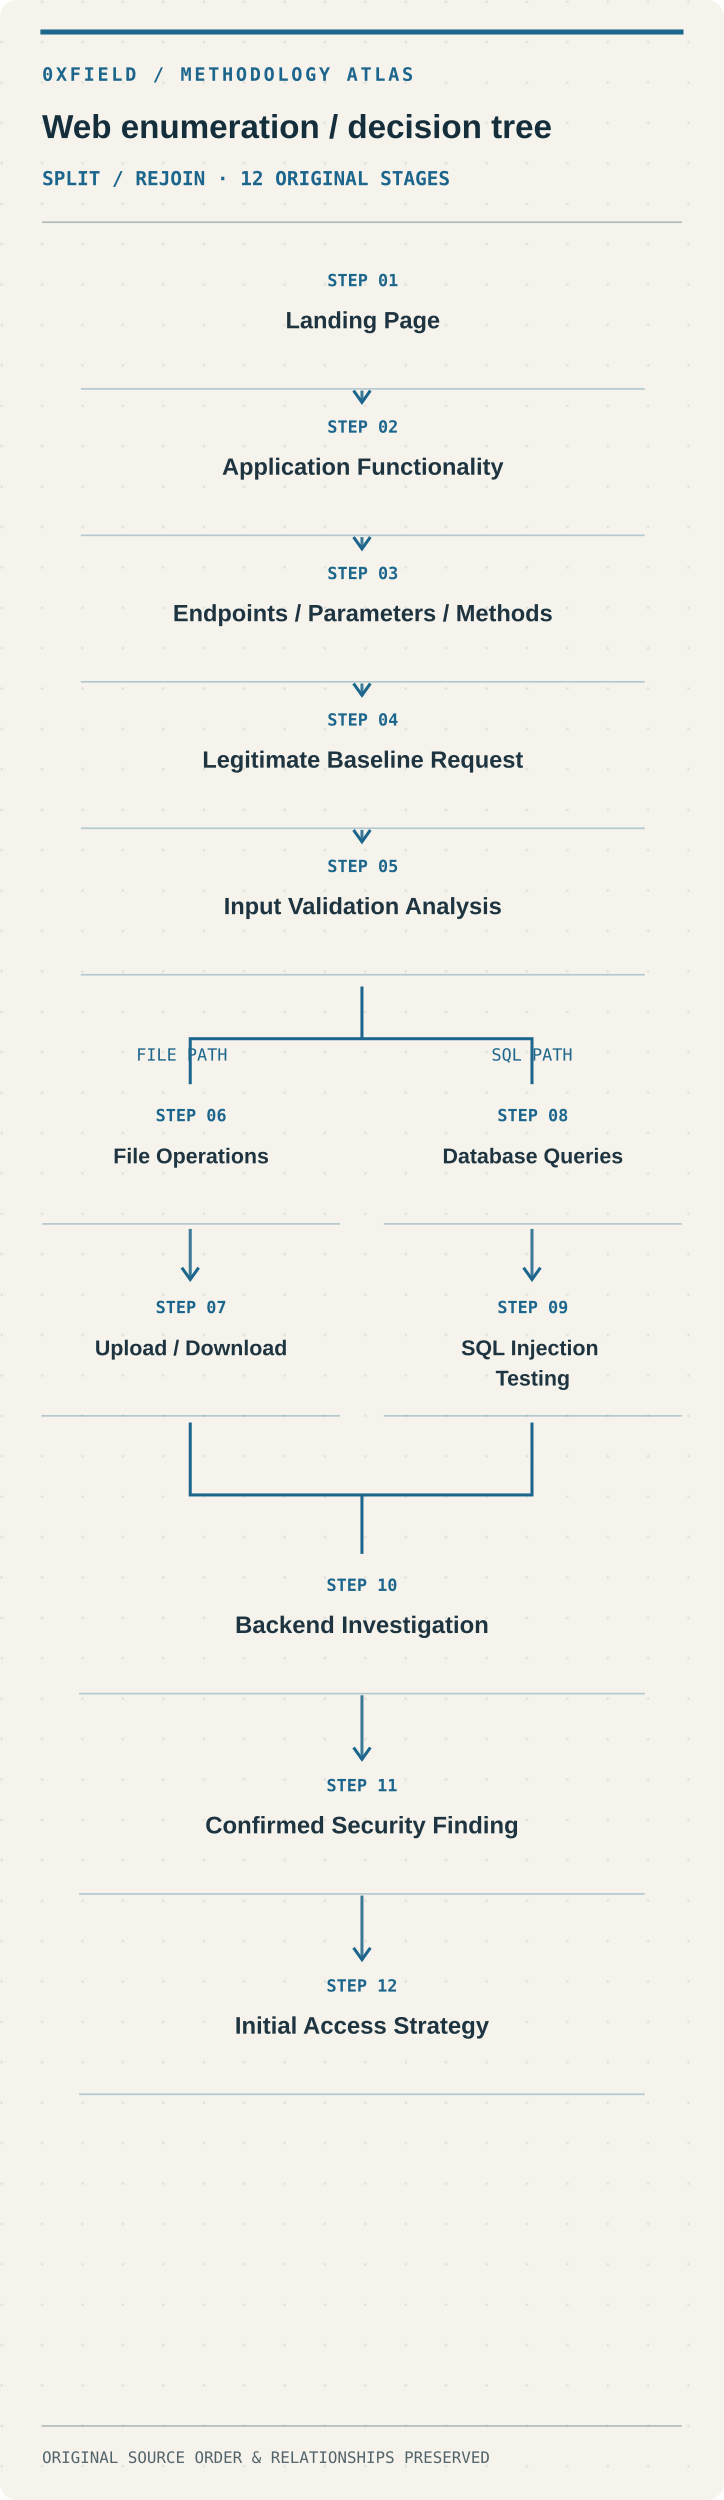
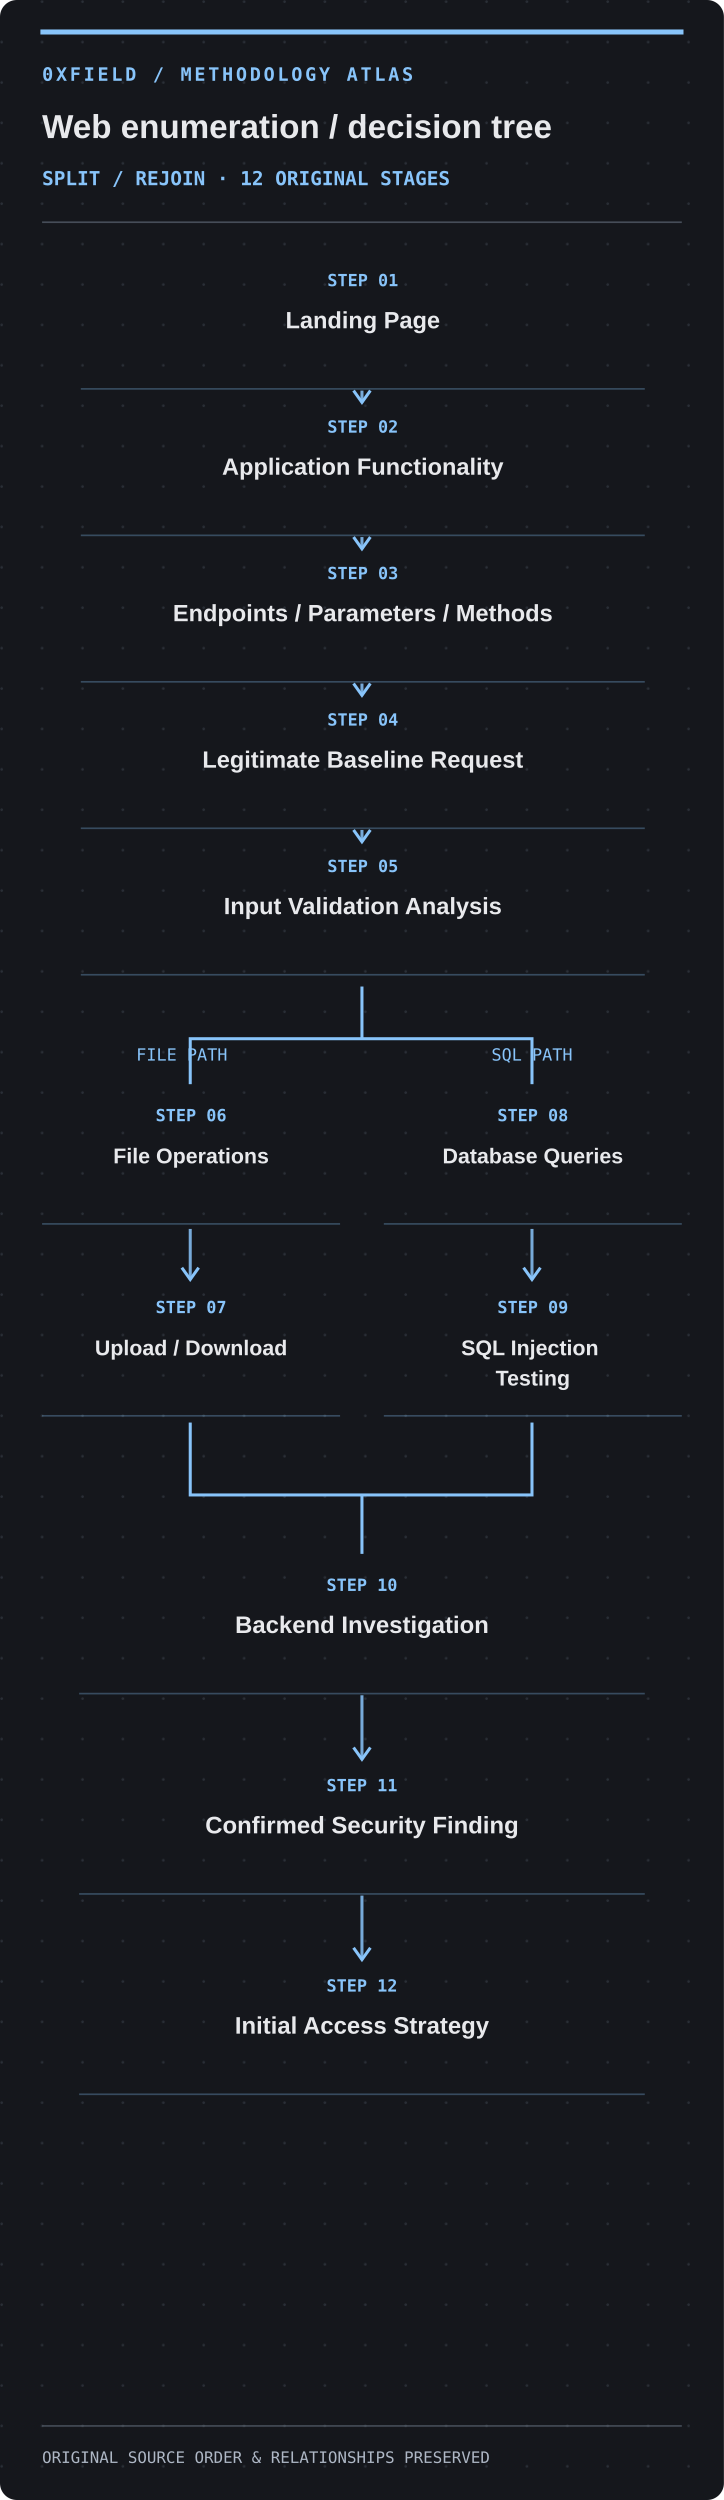
<svg xmlns="http://www.w3.org/2000/svg" width="430" height="1485" viewBox="0 0 430 1485" data-layout="decision" role="img" aria-labelledby="atlas-title atlas-desc">
  <defs>
    <pattern id="atlas-dot" width="24" height="24" patternUnits="userSpaceOnUse">
-       <circle cx="1" cy="1" r=".8" fill="#8d9693" opacity=".19" />
+       <circle cx="1" cy="1" r=".8" fill="#8091a3" opacity=".19" />
    </pattern>
  </defs>
-   <rect width="430" height="1485" rx="10" fill="#f5f3eb" />
+   <rect width="430" height="1485" rx="10" fill="#15171c" />
  <rect width="430" height="1485" rx="10" fill="url(#atlas-dot)" />
-   <path d="M24 19H406" stroke="#1c658c" stroke-width="3" />
-   <text x="25" y="48" font-family="Consolas,monospace" fill="#1c658c" font-size="11" letter-spacing="1.6" font-weight="700">0XFIELD  /  METHODOLOGY ATLAS</text>
-   <text x="25" y="82" font-family="Arial,Helvetica,sans-serif" font-weight="800" font-size="19.7" fill="#142e3c">Web enumeration / decision tree</text>
-   <text x="25" y="110" font-family="Consolas,monospace" font-size="11.5" font-weight="700" fill="#1c658c">SPLIT / REJOIN  ·  12 ORIGINAL STAGES</text>
-   <path d="M25 132H405" stroke="#91a0a0" stroke-width="1" opacity=".68" />
+   <path d="M24 19H406" stroke="#88c4fa" stroke-width="3" />
+   <text x="25" y="48" font-family="Consolas,monospace" fill="#88c4fa" font-size="11" letter-spacing="1.6" font-weight="700">0XFIELD  /  METHODOLOGY ATLAS</text>
+   <text x="25" y="82" font-family="Arial,Helvetica,sans-serif" font-weight="800" font-size="19.7" fill="#e8e9ec">Web enumeration / decision tree</text>
+   <text x="25" y="110" font-family="Consolas,monospace" font-size="11.5" font-weight="700" fill="#88c4fa">SPLIT / REJOIN  ·  12 ORIGINAL STAGES</text>
+   <path d="M25 132H405" stroke="#5c6674" stroke-width="1" opacity=".68" />
  <g id="stage-01" aria-label="Landing Page">
-     <text x="215.5" y="170" font-family="Consolas,monospace" font-size="10" font-weight="700" text-anchor="middle" fill="#1c658c">STEP 01</text>
-     <text x="215.5" y="195" font-family="Arial,Helvetica,sans-serif" font-size="14" font-weight="600" text-anchor="middle" fill="#1e3440">
+     <text x="215.5" y="170" font-family="Consolas,monospace" font-size="10" font-weight="700" text-anchor="middle" fill="#88c4fa">STEP 01</text>
+     <text x="215.5" y="195" font-family="Arial,Helvetica,sans-serif" font-size="14" font-weight="600" text-anchor="middle" fill="#e8e9ec">
      <tspan x="215.5" dy="0">Landing Page</tspan>
    </text>
-     <path d="M48 231H383" stroke="#1c658c" stroke-width="1" stroke-opacity=".3" />
+     <path d="M48 231H383" stroke="#88c4fa" stroke-width="1" stroke-opacity=".3" />
  </g>
-   <path d="M215 232V239" stroke="#1c658c" stroke-width="1.8" stroke-linejoin="round" fill="none" opacity=".85" />
-   <path d="M210 232L215 239L220 232" stroke="#1c658c" stroke-width="1.8" fill="none" />
+   <path d="M215 232V239" stroke="#88c4fa" stroke-width="1.8" stroke-linejoin="round" fill="none" opacity=".85" />
+   <path d="M210 232L215 239L220 232" stroke="#88c4fa" stroke-width="1.8" fill="none" />
  <g id="stage-02" aria-label="Application Functionality">
-     <text x="215.5" y="257" font-family="Consolas,monospace" font-size="10" font-weight="700" text-anchor="middle" fill="#1c658c">STEP 02</text>
-     <text x="215.5" y="282" font-family="Arial,Helvetica,sans-serif" font-size="14" font-weight="600" text-anchor="middle" fill="#1e3440">
+     <text x="215.5" y="257" font-family="Consolas,monospace" font-size="10" font-weight="700" text-anchor="middle" fill="#88c4fa">STEP 02</text>
+     <text x="215.5" y="282" font-family="Arial,Helvetica,sans-serif" font-size="14" font-weight="600" text-anchor="middle" fill="#e8e9ec">
      <tspan x="215.5" dy="0">Application Functionality</tspan>
    </text>
-     <path d="M48 318H383" stroke="#1c658c" stroke-width="1" stroke-opacity=".3" />
+     <path d="M48 318H383" stroke="#88c4fa" stroke-width="1" stroke-opacity=".3" />
  </g>
-   <path d="M215 319V326" stroke="#1c658c" stroke-width="1.8" stroke-linejoin="round" fill="none" opacity=".85" />
-   <path d="M210 319L215 326L220 319" stroke="#1c658c" stroke-width="1.8" fill="none" />
+   <path d="M215 319V326" stroke="#88c4fa" stroke-width="1.8" stroke-linejoin="round" fill="none" opacity=".85" />
+   <path d="M210 319L215 326L220 319" stroke="#88c4fa" stroke-width="1.8" fill="none" />
  <g id="stage-03" aria-label="Endpoints / Parameters / Methods">
-     <text x="215.5" y="344" font-family="Consolas,monospace" font-size="10" font-weight="700" text-anchor="middle" fill="#1c658c">STEP 03</text>
-     <text x="215.5" y="369" font-family="Arial,Helvetica,sans-serif" font-size="14" font-weight="600" text-anchor="middle" fill="#1e3440">
+     <text x="215.5" y="344" font-family="Consolas,monospace" font-size="10" font-weight="700" text-anchor="middle" fill="#88c4fa">STEP 03</text>
+     <text x="215.5" y="369" font-family="Arial,Helvetica,sans-serif" font-size="14" font-weight="600" text-anchor="middle" fill="#e8e9ec">
      <tspan x="215.5" dy="0">Endpoints / Parameters / Methods</tspan>
    </text>
-     <path d="M48 405H383" stroke="#1c658c" stroke-width="1" stroke-opacity=".3" />
+     <path d="M48 405H383" stroke="#88c4fa" stroke-width="1" stroke-opacity=".3" />
  </g>
-   <path d="M215 406V413" stroke="#1c658c" stroke-width="1.8" stroke-linejoin="round" fill="none" opacity=".85" />
-   <path d="M210 406L215 413L220 406" stroke="#1c658c" stroke-width="1.8" fill="none" />
+   <path d="M215 406V413" stroke="#88c4fa" stroke-width="1.8" stroke-linejoin="round" fill="none" opacity=".85" />
+   <path d="M210 406L215 413L220 406" stroke="#88c4fa" stroke-width="1.8" fill="none" />
  <g id="stage-04" aria-label="Legitimate Baseline Request">
-     <text x="215.5" y="431" font-family="Consolas,monospace" font-size="10" font-weight="700" text-anchor="middle" fill="#1c658c">STEP 04</text>
-     <text x="215.5" y="456" font-family="Arial,Helvetica,sans-serif" font-size="14" font-weight="600" text-anchor="middle" fill="#1e3440">
+     <text x="215.5" y="431" font-family="Consolas,monospace" font-size="10" font-weight="700" text-anchor="middle" fill="#88c4fa">STEP 04</text>
+     <text x="215.5" y="456" font-family="Arial,Helvetica,sans-serif" font-size="14" font-weight="600" text-anchor="middle" fill="#e8e9ec">
      <tspan x="215.5" dy="0">Legitimate Baseline Request</tspan>
    </text>
-     <path d="M48 492H383" stroke="#1c658c" stroke-width="1" stroke-opacity=".3" />
+     <path d="M48 492H383" stroke="#88c4fa" stroke-width="1" stroke-opacity=".3" />
  </g>
-   <path d="M215 493V500" stroke="#1c658c" stroke-width="1.8" stroke-linejoin="round" fill="none" opacity=".85" />
-   <path d="M210 493L215 500L220 493" stroke="#1c658c" stroke-width="1.8" fill="none" />
+   <path d="M215 493V500" stroke="#88c4fa" stroke-width="1.8" stroke-linejoin="round" fill="none" opacity=".85" />
+   <path d="M210 493L215 500L220 493" stroke="#88c4fa" stroke-width="1.8" fill="none" />
  <g id="stage-05" aria-label="Input Validation Analysis">
-     <text x="215.5" y="518" font-family="Consolas,monospace" font-size="10" font-weight="700" text-anchor="middle" fill="#1c658c">STEP 05</text>
-     <text x="215.5" y="543" font-family="Arial,Helvetica,sans-serif" font-size="14" font-weight="600" text-anchor="middle" fill="#1e3440">
+     <text x="215.5" y="518" font-family="Consolas,monospace" font-size="10" font-weight="700" text-anchor="middle" fill="#88c4fa">STEP 05</text>
+     <text x="215.5" y="543" font-family="Arial,Helvetica,sans-serif" font-size="14" font-weight="600" text-anchor="middle" fill="#e8e9ec">
      <tspan x="215.5" dy="0">Input Validation Analysis</tspan>
    </text>
-     <path d="M48 579H383" stroke="#1c658c" stroke-width="1" stroke-opacity=".3" />
+     <path d="M48 579H383" stroke="#88c4fa" stroke-width="1" stroke-opacity=".3" />
  </g>
-   <path id="decision-split" d="M215 586V617H113V644M215 617H316V644" stroke="#1c658c" stroke-width="1.8" fill="none" />
-   <text x="108" y="630" fill="#1c658c" font-family="Consolas,monospace" font-size="10" text-anchor="middle">FILE PATH</text>
-   <text x="316" y="630" fill="#1c658c" font-family="Consolas,monospace" font-size="10" text-anchor="middle">SQL PATH</text>
+   <path id="decision-split" d="M215 586V617H113V644M215 617H316V644" stroke="#88c4fa" stroke-width="1.8" fill="none" />
+   <text x="108" y="630" fill="#88c4fa" font-family="Consolas,monospace" font-size="10" text-anchor="middle">FILE PATH</text>
+   <text x="316" y="630" fill="#88c4fa" font-family="Consolas,monospace" font-size="10" text-anchor="middle">SQL PATH</text>
  <g id="stage-06" aria-label="File Operations">
-     <text x="113.5" y="666" font-family="Consolas,monospace" font-size="10" font-weight="700" text-anchor="middle" fill="#1c658c">STEP 06</text>
-     <text x="113.5" y="691" font-family="Arial,Helvetica,sans-serif" font-size="12.7" font-weight="600" text-anchor="middle" fill="#1e3440">
+     <text x="113.5" y="666" font-family="Consolas,monospace" font-size="10" font-weight="700" text-anchor="middle" fill="#88c4fa">STEP 06</text>
+     <text x="113.5" y="691" font-family="Arial,Helvetica,sans-serif" font-size="12.7" font-weight="600" text-anchor="middle" fill="#e8e9ec">
      <tspan x="113.5" dy="0">File Operations</tspan>
    </text>
-     <path d="M25 727H202" stroke="#1c658c" stroke-width="1" stroke-opacity=".3" />
+     <path d="M25 727H202" stroke="#88c4fa" stroke-width="1" stroke-opacity=".3" />
  </g>
  <g id="stage-07" aria-label="Upload / Download">
-     <text x="113.5" y="780" font-family="Consolas,monospace" font-size="10" font-weight="700" text-anchor="middle" fill="#1c658c">STEP 07</text>
-     <text x="113.5" y="805" font-family="Arial,Helvetica,sans-serif" font-size="12.7" font-weight="600" text-anchor="middle" fill="#1e3440">
+     <text x="113.5" y="780" font-family="Consolas,monospace" font-size="10" font-weight="700" text-anchor="middle" fill="#88c4fa">STEP 07</text>
+     <text x="113.5" y="805" font-family="Arial,Helvetica,sans-serif" font-size="12.7" font-weight="600" text-anchor="middle" fill="#e8e9ec">
      <tspan x="113.5" dy="0">Upload / Download</tspan>
    </text>
-     <path d="M25 841H202" stroke="#1c658c" stroke-width="1" stroke-opacity=".3" />
+     <path d="M25 841H202" stroke="#88c4fa" stroke-width="1" stroke-opacity=".3" />
  </g>
  <g id="stage-08" aria-label="Database Queries">
-     <text x="316.5" y="666" font-family="Consolas,monospace" font-size="10" font-weight="700" text-anchor="middle" fill="#1c658c">STEP 08</text>
-     <text x="316.5" y="691" font-family="Arial,Helvetica,sans-serif" font-size="12.7" font-weight="600" text-anchor="middle" fill="#1e3440">
+     <text x="316.5" y="666" font-family="Consolas,monospace" font-size="10" font-weight="700" text-anchor="middle" fill="#88c4fa">STEP 08</text>
+     <text x="316.5" y="691" font-family="Arial,Helvetica,sans-serif" font-size="12.7" font-weight="600" text-anchor="middle" fill="#e8e9ec">
      <tspan x="316.5" dy="0">Database Queries</tspan>
    </text>
-     <path d="M228 727H405" stroke="#1c658c" stroke-width="1" stroke-opacity=".3" />
+     <path d="M228 727H405" stroke="#88c4fa" stroke-width="1" stroke-opacity=".3" />
  </g>
  <g id="stage-09" aria-label="SQL Injection Testing">
-     <text x="316.5" y="780" font-family="Consolas,monospace" font-size="10" font-weight="700" text-anchor="middle" fill="#1c658c">STEP 09</text>
-     <text x="316.5" y="805" font-family="Arial,Helvetica,sans-serif" font-size="12.7" font-weight="600" text-anchor="middle" fill="#1e3440">
+     <text x="316.5" y="780" font-family="Consolas,monospace" font-size="10" font-weight="700" text-anchor="middle" fill="#88c4fa">STEP 09</text>
+     <text x="316.5" y="805" font-family="Arial,Helvetica,sans-serif" font-size="12.7" font-weight="600" text-anchor="middle" fill="#e8e9ec">
      <tspan x="316.5" dy="0">SQL Injection</tspan>
      <tspan x="316.5" dy="18">Testing</tspan>
    </text>
-     <path d="M228 841H405" stroke="#1c658c" stroke-width="1" stroke-opacity=".3" />
+     <path d="M228 841H405" stroke="#88c4fa" stroke-width="1" stroke-opacity=".3" />
  </g>
-   <path d="M113 730V760" stroke="#1c658c" stroke-width="1.8" stroke-linejoin="round" fill="none" opacity=".85" />
-   <path d="M108 753L113 760L118 753" stroke="#1c658c" stroke-width="1.8" fill="none" />
-   <path d="M316 730V760" stroke="#1c658c" stroke-width="1.8" stroke-linejoin="round" fill="none" opacity=".85" />
-   <path d="M311 753L316 760L321 753" stroke="#1c658c" stroke-width="1.8" fill="none" />
-   <path id="decision-join" d="M113 845V888H215V923M316 845V888H215" stroke="#1c658c" stroke-width="1.8" fill="none" />
+   <path d="M113 730V760" stroke="#88c4fa" stroke-width="1.8" stroke-linejoin="round" fill="none" opacity=".85" />
+   <path d="M108 753L113 760L118 753" stroke="#88c4fa" stroke-width="1.8" fill="none" />
+   <path d="M316 730V760" stroke="#88c4fa" stroke-width="1.8" stroke-linejoin="round" fill="none" opacity=".85" />
+   <path d="M311 753L316 760L321 753" stroke="#88c4fa" stroke-width="1.8" fill="none" />
+   <path id="decision-join" d="M113 845V888H215V923M316 845V888H215" stroke="#88c4fa" stroke-width="1.8" fill="none" />
  <g id="stage-10" aria-label="Backend Investigation">
-     <text x="215" y="945" font-family="Consolas,monospace" font-size="10" font-weight="700" text-anchor="middle" fill="#1c658c">STEP 10</text>
-     <text x="215" y="970" font-family="Arial,Helvetica,sans-serif" font-size="14.2" font-weight="600" text-anchor="middle" fill="#1e3440">
+     <text x="215" y="945" font-family="Consolas,monospace" font-size="10" font-weight="700" text-anchor="middle" fill="#88c4fa">STEP 10</text>
+     <text x="215" y="970" font-family="Arial,Helvetica,sans-serif" font-size="14.2" font-weight="600" text-anchor="middle" fill="#e8e9ec">
      <tspan x="215" dy="0">Backend Investigation</tspan>
    </text>
-     <path d="M47 1006H383" stroke="#1c658c" stroke-width="1" stroke-opacity=".3" />
+     <path d="M47 1006H383" stroke="#88c4fa" stroke-width="1" stroke-opacity=".3" />
  </g>
-   <path d="M215 1007V1045" stroke="#1c658c" stroke-width="1.8" stroke-linejoin="round" fill="none" opacity=".85" />
-   <path d="M210 1038L215 1045L220 1038" stroke="#1c658c" stroke-width="1.8" fill="none" />
+   <path d="M215 1007V1045" stroke="#88c4fa" stroke-width="1.8" stroke-linejoin="round" fill="none" opacity=".85" />
+   <path d="M210 1038L215 1045L220 1038" stroke="#88c4fa" stroke-width="1.8" fill="none" />
  <g id="stage-11" aria-label="Confirmed Security Finding">
-     <text x="215" y="1064" font-family="Consolas,monospace" font-size="10" font-weight="700" text-anchor="middle" fill="#1c658c">STEP 11</text>
-     <text x="215" y="1089" font-family="Arial,Helvetica,sans-serif" font-size="14.2" font-weight="600" text-anchor="middle" fill="#1e3440">
+     <text x="215" y="1064" font-family="Consolas,monospace" font-size="10" font-weight="700" text-anchor="middle" fill="#88c4fa">STEP 11</text>
+     <text x="215" y="1089" font-family="Arial,Helvetica,sans-serif" font-size="14.2" font-weight="600" text-anchor="middle" fill="#e8e9ec">
      <tspan x="215" dy="0">Confirmed Security Finding</tspan>
    </text>
-     <path d="M47 1125H383" stroke="#1c658c" stroke-width="1" stroke-opacity=".3" />
+     <path d="M47 1125H383" stroke="#88c4fa" stroke-width="1" stroke-opacity=".3" />
  </g>
-   <path d="M215 1126V1164" stroke="#1c658c" stroke-width="1.8" stroke-linejoin="round" fill="none" opacity=".85" />
-   <path d="M210 1157L215 1164L220 1157" stroke="#1c658c" stroke-width="1.8" fill="none" />
+   <path d="M215 1126V1164" stroke="#88c4fa" stroke-width="1.8" stroke-linejoin="round" fill="none" opacity=".85" />
+   <path d="M210 1157L215 1164L220 1157" stroke="#88c4fa" stroke-width="1.8" fill="none" />
  <g id="stage-12" aria-label="Initial Access Strategy">
-     <text x="215" y="1183" font-family="Consolas,monospace" font-size="10" font-weight="700" text-anchor="middle" fill="#1c658c">STEP 12</text>
-     <text x="215" y="1208" font-family="Arial,Helvetica,sans-serif" font-size="14.2" font-weight="600" text-anchor="middle" fill="#1e3440">
+     <text x="215" y="1183" font-family="Consolas,monospace" font-size="10" font-weight="700" text-anchor="middle" fill="#88c4fa">STEP 12</text>
+     <text x="215" y="1208" font-family="Arial,Helvetica,sans-serif" font-size="14.2" font-weight="600" text-anchor="middle" fill="#e8e9ec">
      <tspan x="215" dy="0">Initial Access Strategy</tspan>
    </text>
-     <path d="M47 1244H383" stroke="#1c658c" stroke-width="1" stroke-opacity=".3" />
+     <path d="M47 1244H383" stroke="#88c4fa" stroke-width="1" stroke-opacity=".3" />
  </g>
-   <path d="M25 1441H405" stroke="#91a0a0" stroke-width="1" opacity=".65" />
-   <text x="25" y="1463" fill="#52636a" font-family="Consolas,monospace" font-size="9.4">ORIGINAL SOURCE ORDER &amp; RELATIONSHIPS PRESERVED</text>
+   <path d="M25 1441H405" stroke="#5c6674" stroke-width="1" opacity=".65" />
+   <text x="25" y="1463" fill="#aeb7c5" font-family="Consolas,monospace" font-size="9.4">ORIGINAL SOURCE ORDER &amp; RELATIONSHIPS PRESERVED</text>
</svg>
